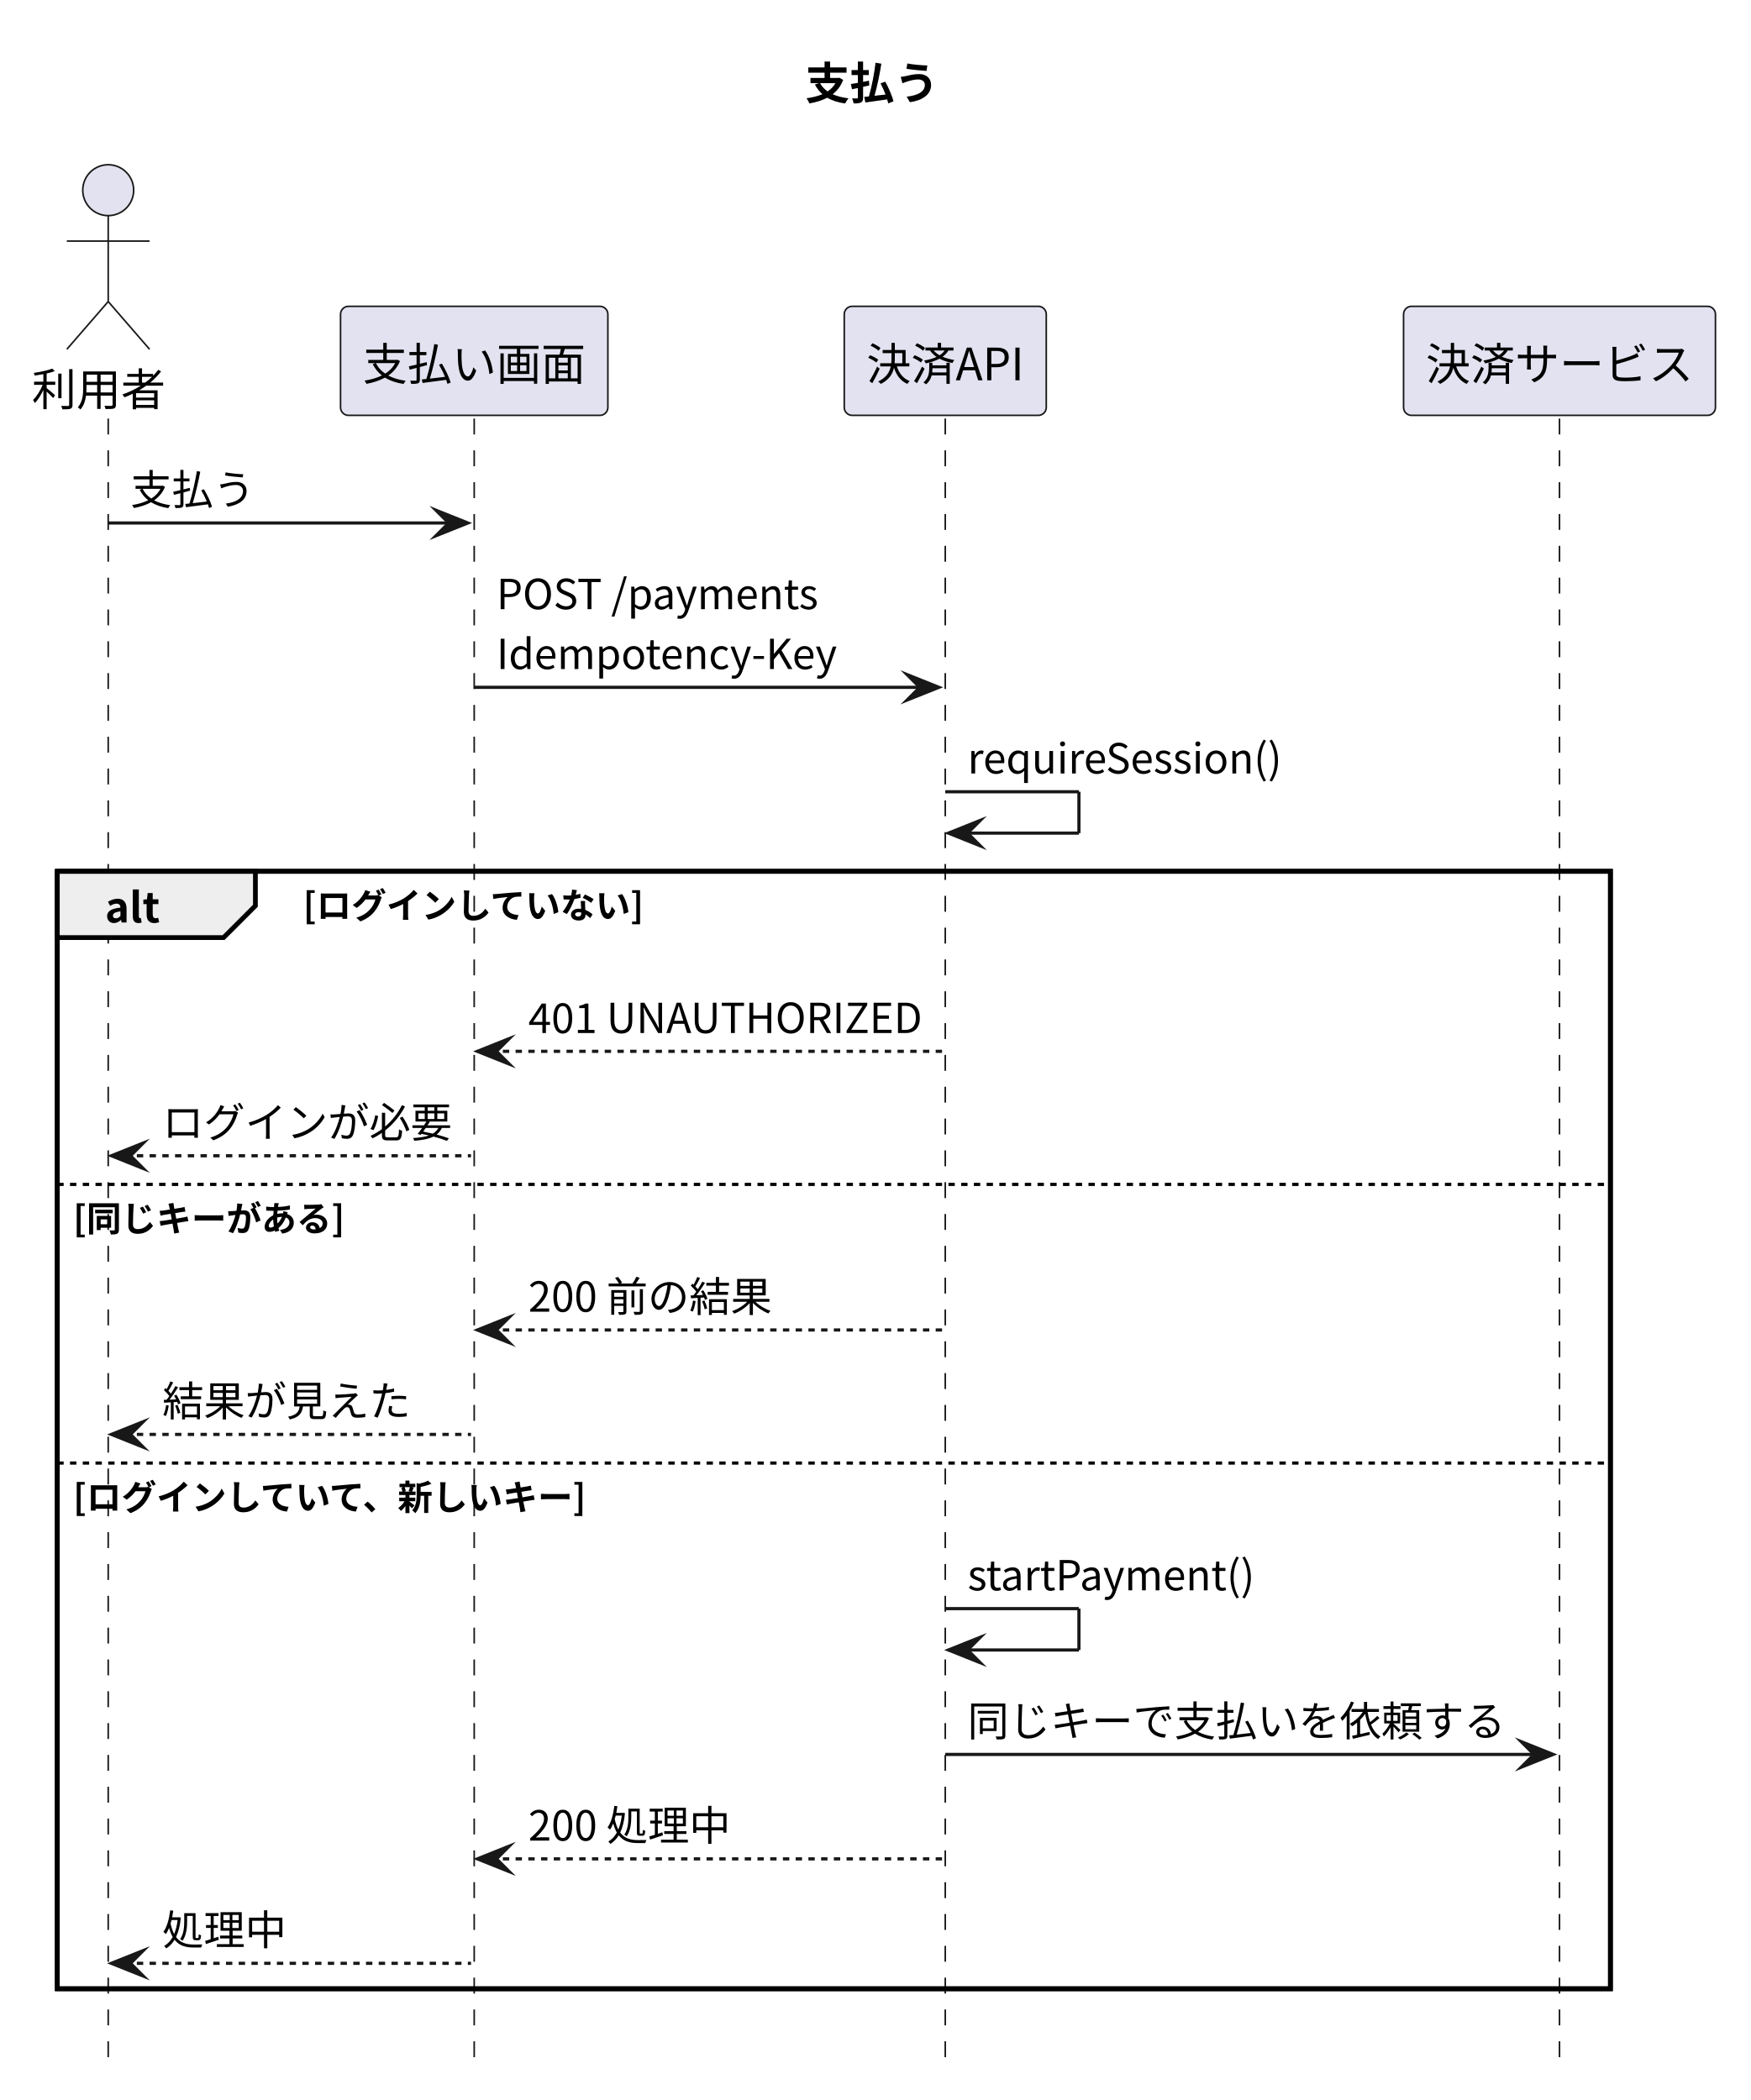
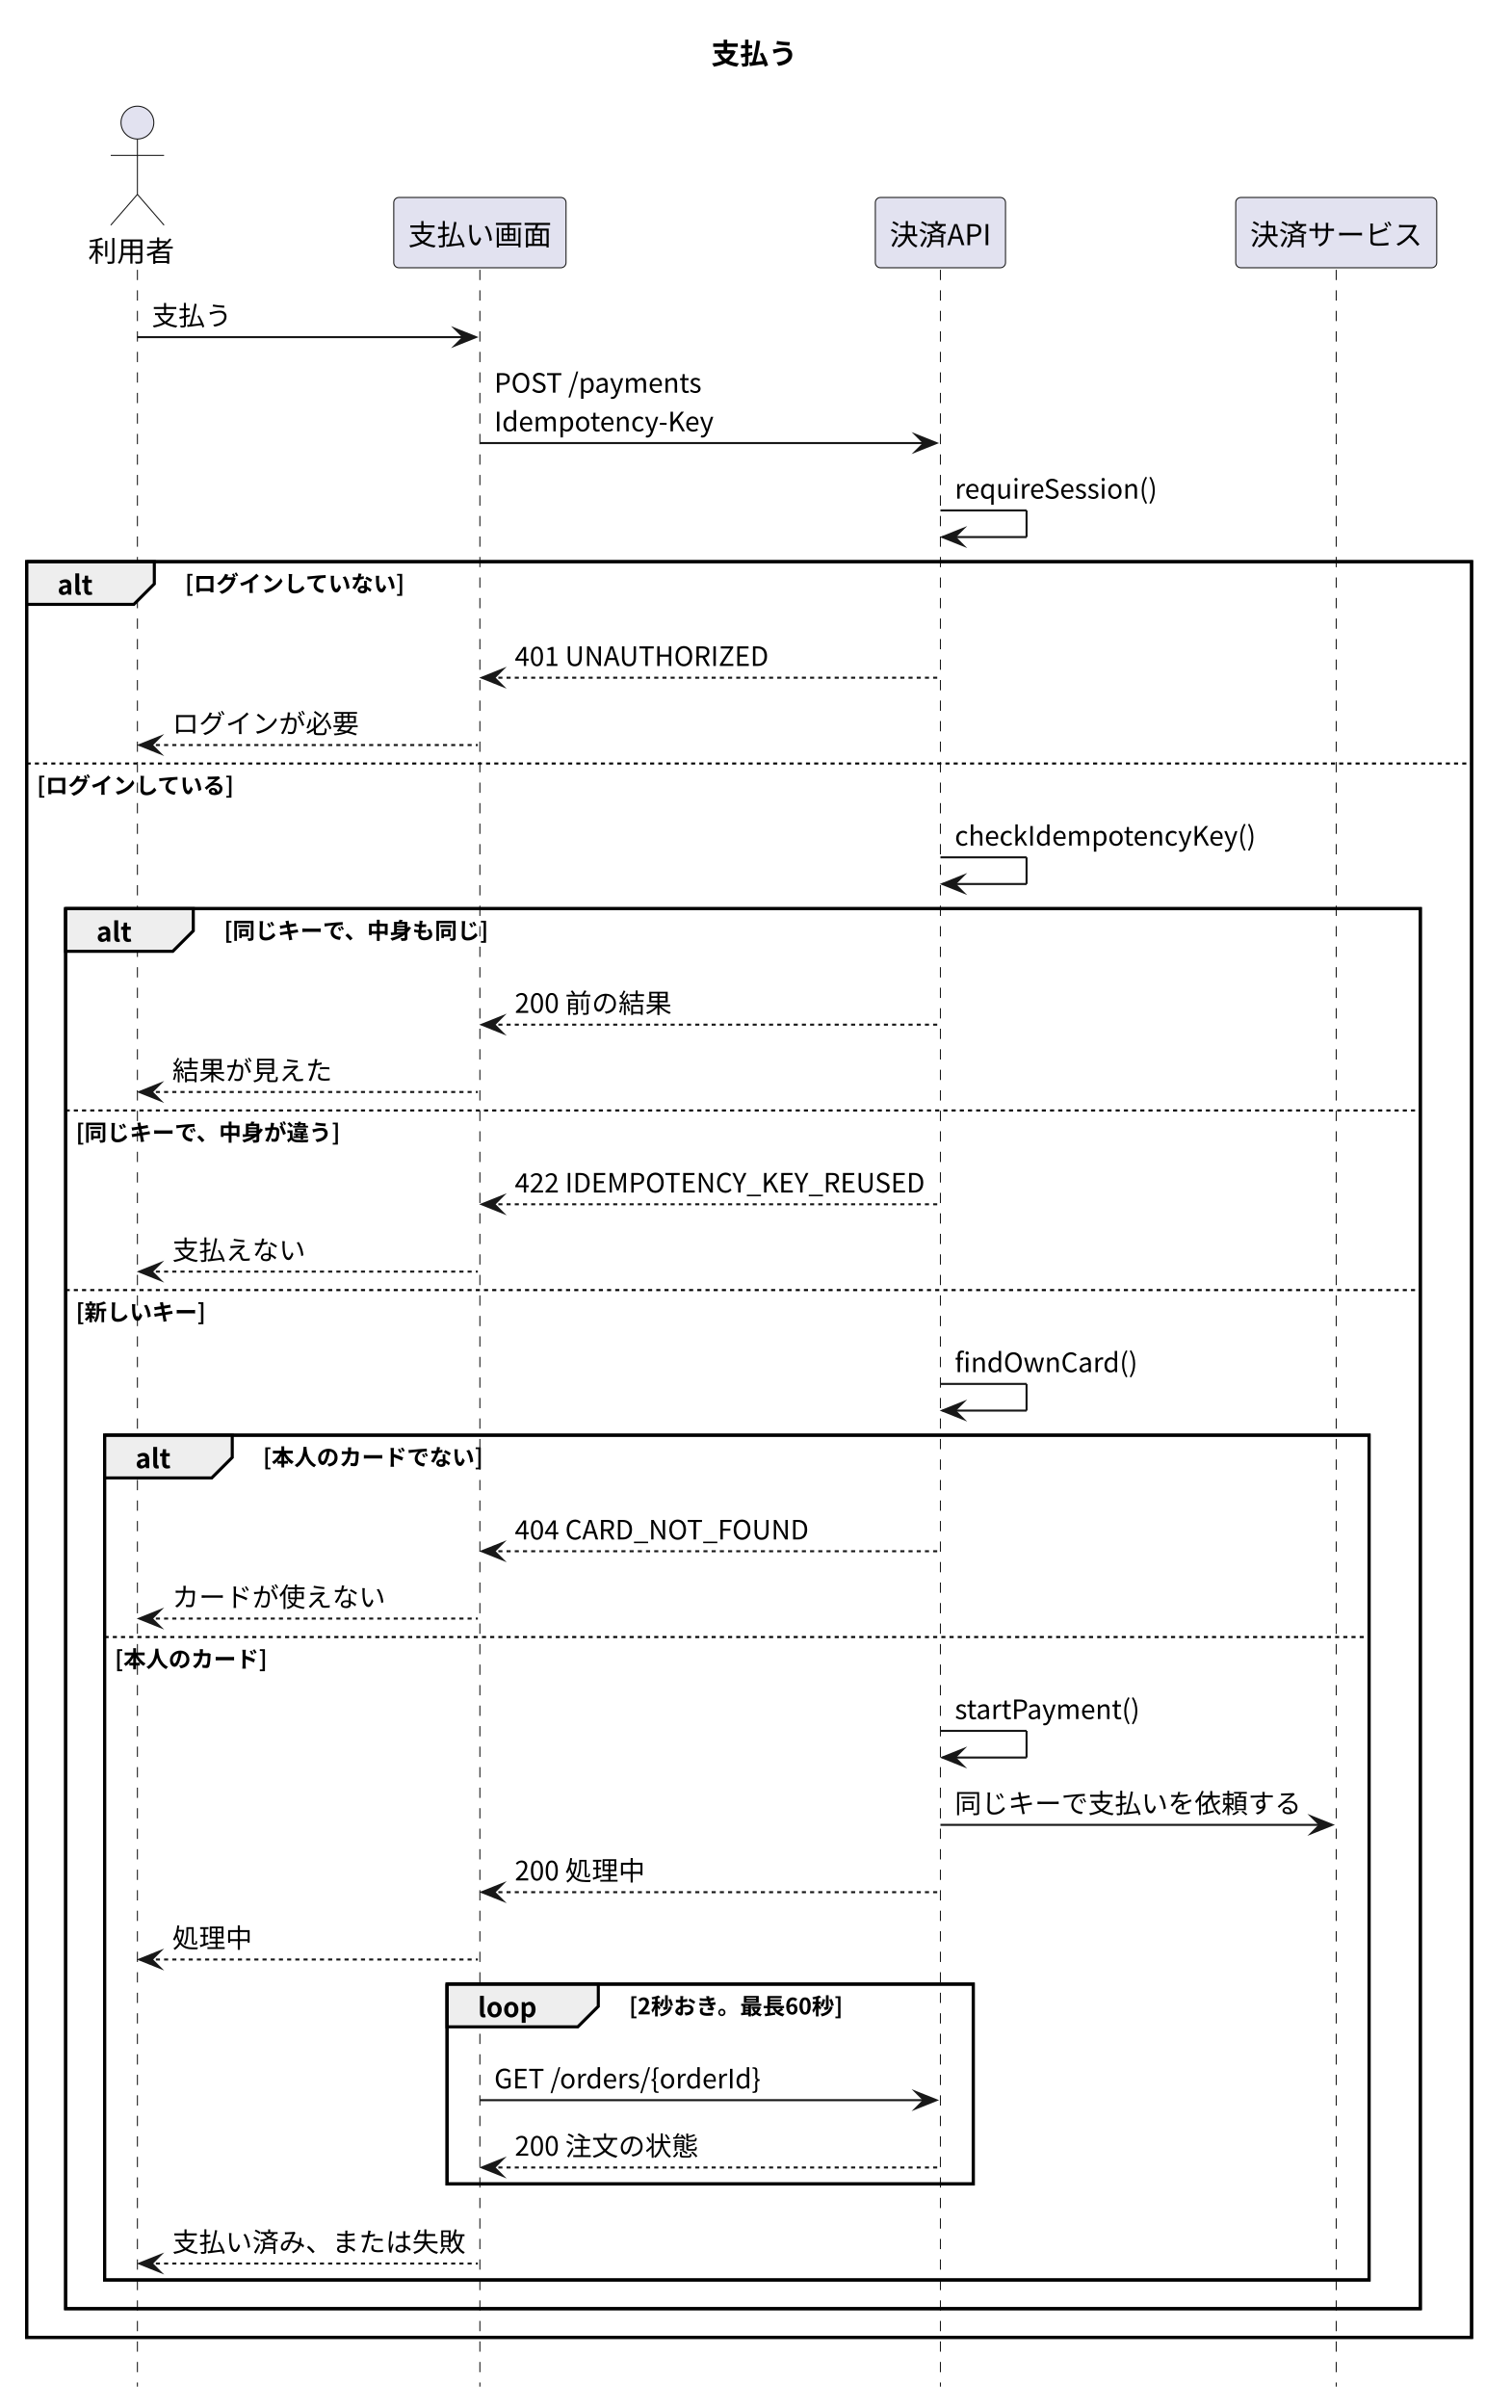
- <svg xmlns="http://www.w3.org/2000/svg" version="1.1" data-diagram-type="SEQUENCE" style="width:550px;height:660px;background:#FFFFFF;" width="550px" height="660px" viewBox="0 0 550 660" zoomAndPan="magnify" preserveAspectRatio="none" contentStyleType="text/css">
+ <svg xmlns="http://www.w3.org/2000/svg" version="1.1" data-diagram-type="SEQUENCE" style="width:737px;height:1174px;background:#FFFFFF;" width="737px" height="1174px" viewBox="0 0 737 1174" zoomAndPan="magnify" preserveAspectRatio="none" contentStyleType="text/css">
  <defs />
  <g font-family="sans-serif" lengthAdjust="spacing">
    <g class="title" data-source-line="6">
-       <text x="253.004" y="31.24" fill="#000" font-size="14" textLength="42" font-weight="700" font-family="'Noto Sans CJK JP'">支払う</text>
+       <text x="346.782" y="31.24" fill="#000" font-size="14" textLength="42" font-weight="700" font-family="'Noto Sans CJK JP'">支払う</text>
    </g>
-     <rect x="18" y="273.84" width="488.007" height="351.2" fill="none" style="stroke:#000;stroke-width:1.5;" />
+     <rect x="13" y="273.84" width="704.565" height="865.727" fill="none" style="stroke:#000;stroke-width:1.5;" />
+     <rect x="32" y="442.992" width="660.565" height="682.576" fill="none" style="stroke:#000;stroke-width:1.5;" />
+     <rect x="51" y="699.719" width="616.565" height="411.848" fill="none" style="stroke:#000;stroke-width:1.5;" />
+     <rect x="218" y="967.343" width="256.564" height="97.4" fill="none" style="stroke:#000;stroke-width:1.5;" />
    <g class="participant-lifeline" data-qualified-name="User" data-entity-uid="part1" id="part1-lifeline" data-source-line="8">
      <g>
-         <rect x="30.5" y="131.544" width="8" height="517.496" fill="#000" fill-opacity="0" />
-         <line x1="34" y1="131.544" x2="34" y2="649.04" style="stroke:#181818;stroke-width:0.5;stroke-dasharray:5,5;" />
+         <rect x="63.5" y="131.544" width="8" height="1032.023" fill="#000" fill-opacity="0" />
+         <line x1="67" y1="131.544" x2="67" y2="1163.567" style="stroke:#181818;stroke-width:0.5;stroke-dasharray:5,5;" />
      </g>
    </g>
    <g class="participant-lifeline" data-qualified-name="Screen" data-entity-uid="part2" id="part2-lifeline" data-source-line="9">
      <g>
-         <rect x="145.5" y="131.544" width="8" height="517.496" fill="#000" fill-opacity="0" />
-         <line x1="149" y1="131.544" x2="149" y2="649.04" style="stroke:#181818;stroke-width:0.5;stroke-dasharray:5,5;" />
+         <rect x="230.5" y="131.544" width="8" height="1032.023" fill="#000" fill-opacity="0" />
+         <line x1="234" y1="131.544" x2="234" y2="1163.567" style="stroke:#181818;stroke-width:0.5;stroke-dasharray:5,5;" />
      </g>
    </g>
    <g class="participant-lifeline" data-qualified-name="API" data-entity-uid="part3" id="part3-lifeline" data-source-line="10">
      <g>
-         <rect x="293.507" y="131.544" width="8" height="517.496" fill="#000" fill-opacity="0" />
-         <line x1="297.007" y1="131.544" x2="297.007" y2="649.04" style="stroke:#181818;stroke-width:0.5;stroke-dasharray:5,5;" />
+         <rect x="455.064" y="131.544" width="8" height="1032.023" fill="#000" fill-opacity="0" />
+         <line x1="458.564" y1="131.544" x2="458.564" y2="1163.567" style="stroke:#181818;stroke-width:0.5;stroke-dasharray:5,5;" />
      </g>
    </g>
    <g class="participant-lifeline" data-qualified-name="PSP" data-entity-uid="part4" id="part4-lifeline" data-source-line="11">
      <g>
-         <rect x="486.507" y="131.544" width="8" height="517.496" fill="#000" fill-opacity="0" />
-         <line x1="490.007" y1="131.544" x2="490.007" y2="649.04" style="stroke:#181818;stroke-width:0.5;stroke-dasharray:5,5;" />
+         <rect x="648.065" y="131.544" width="8" height="1032.023" fill="#000" fill-opacity="0" />
+         <line x1="651.565" y1="131.544" x2="651.565" y2="1163.567" style="stroke:#181818;stroke-width:0.5;stroke-dasharray:5,5;" />
      </g>
    </g>
    <g class="participant participant-head" data-qualified-name="User" data-entity-uid="part1" id="part1-head" data-source-line="8">
-       <text x="10" y="127.512" fill="#000" font-size="14" textLength="42" font-family="'Noto Sans CJK JP'">利用者</text>
-       <ellipse cx="34" cy="59.772" rx="8" ry="8" fill="#E2E2F0" style="stroke:#181818;stroke-width:0.5;" />
-       <path d="M34,67.772 L34,94.772 M21,75.772 L47,75.772 M34,94.772 L21,109.772 M34,94.772 L47,109.772" style="stroke:#181818;stroke-width:0.5;" fill="none" />
+       <text x="43" y="127.512" fill="#000" font-size="14" textLength="42" font-family="'Noto Sans CJK JP'">利用者</text>
+       <ellipse cx="67" cy="59.772" rx="8" ry="8" fill="#E2E2F0" style="stroke:#181818;stroke-width:0.5;" />
+       <path d="M67,67.772 L67,94.772 M54,75.772 L80,75.772 M67,94.772 L54,109.772 M67,94.772 L80,109.772" style="stroke:#181818;stroke-width:0.5;" fill="none" />
    </g>
    <g class="participant participant-head" data-qualified-name="Screen" data-entity-uid="part2" id="part2-head" data-source-line="9">
-       <rect x="107" y="96.272" width="84" height="34.272" fill="#E2E2F0" style="stroke:#181818;stroke-width:0.5;" rx="2.5" ry="2.5" />
-       <text x="114" y="119.512" fill="#000" font-size="14" textLength="70" font-family="'Noto Sans CJK JP'">支払い画面</text>
+       <rect x="192" y="96.272" width="84" height="34.272" fill="#E2E2F0" style="stroke:#181818;stroke-width:0.5;" rx="2.5" ry="2.5" />
+       <text x="199" y="119.512" fill="#000" font-size="14" textLength="70" font-family="'Noto Sans CJK JP'">支払い画面</text>
    </g>
    <g class="participant participant-head" data-qualified-name="API" data-entity-uid="part3" id="part3-head" data-source-line="10">
-       <rect x="265.269" y="96.272" width="63.476" height="34.272" fill="#E2E2F0" style="stroke:#181818;stroke-width:0.5;" rx="2.5" ry="2.5" />
-       <text x="272.269" y="119.512" fill="#000" font-size="14" textLength="49.476" font-family="'Noto Sans CJK JP'">決済API</text>
+       <rect x="426.826" y="96.272" width="63.476" height="34.272" fill="#E2E2F0" style="stroke:#181818;stroke-width:0.5;" rx="2.5" ry="2.5" />
+       <text x="433.826" y="119.512" fill="#000" font-size="14" textLength="49.476" font-family="'Noto Sans CJK JP'">決済API</text>
    </g>
    <g class="participant participant-head" data-qualified-name="PSP" data-entity-uid="part4" id="part4-head" data-source-line="11">
-       <rect x="441.008" y="96.272" width="98" height="34.272" fill="#E2E2F0" style="stroke:#181818;stroke-width:0.5;" rx="2.5" ry="2.5" />
-       <text x="448.008" y="119.512" fill="#000" font-size="14" textLength="84" font-family="'Noto Sans CJK JP'">決済サービス</text>
+       <rect x="602.565" y="96.272" width="98" height="34.272" fill="#E2E2F0" style="stroke:#181818;stroke-width:0.5;" rx="2.5" ry="2.5" />
+       <text x="609.565" y="119.512" fill="#000" font-size="14" textLength="84" font-family="'Noto Sans CJK JP'">決済サービス</text>
    </g>
    <g class="message" data-entity-1="part1" data-entity-2="part2" id="msg1" data-source-line="13">
-       <polygon points="137,160.368,147,164.368,137,168.368,141,164.368" fill="#181818" style="stroke:#181818;stroke-width:1;stroke-linejoin:miter;stroke-miterlimit:10;" />
-       <line x1="34" y1="164.368" x2="143" y2="164.368" style="stroke:#181818;stroke-width:1;" />
-       <text x="41" y="158.624" fill="#000" font-size="13" textLength="39" font-family="'Noto Sans CJK JP'">支払う</text>
+       <polygon points="222,160.368,232,164.368,222,168.368,226,164.368" fill="#181818" style="stroke:#181818;stroke-width:1;stroke-linejoin:miter;stroke-miterlimit:10;" />
+       <line x1="67" y1="164.368" x2="228" y2="164.368" style="stroke:#181818;stroke-width:1;" />
+       <text x="74" y="158.624" fill="#000" font-size="13" textLength="39" font-family="'Noto Sans CJK JP'">支払う</text>
    </g>
    <g class="message" data-entity-1="part2" data-entity-2="part3" id="msg2" data-source-line="14">
-       <polygon points="285.007,212.016,295.007,216.016,285.007,220.016,289.007,216.016" fill="#181818" style="stroke:#181818;stroke-width:1;stroke-linejoin:miter;stroke-miterlimit:10;" />
-       <line x1="149" y1="216.016" x2="291.007" y2="216.016" style="stroke:#181818;stroke-width:1;" />
-       <text x="156" y="191.448" fill="#000" font-size="13" textLength="101.725" font-family="'Noto Sans CJK JP'">POST /payments</text>
-       <text x="156" y="210.272" fill="#000" font-size="13" textLength="107.367" font-family="'Noto Sans CJK JP'">Idempotency-Key</text>
+       <polygon points="446.564,212.016,456.564,216.016,446.564,220.016,450.564,216.016" fill="#181818" style="stroke:#181818;stroke-width:1;stroke-linejoin:miter;stroke-miterlimit:10;" />
+       <line x1="234" y1="216.016" x2="452.564" y2="216.016" style="stroke:#181818;stroke-width:1;" />
+       <text x="241" y="191.448" fill="#000" font-size="13" textLength="101.725" font-family="'Noto Sans CJK JP'">POST /payments</text>
+       <text x="241" y="210.272" fill="#000" font-size="13" textLength="107.367" font-family="'Noto Sans CJK JP'">Idempotency-Key</text>
    </g>
    <g class="message" data-entity-1="part3" data-entity-2="part3" id="msg3" data-source-line="15">
-       <line x1="297.007" y1="248.84" x2="339.007" y2="248.84" style="stroke:#181818;stroke-width:1;" />
-       <line x1="339.007" y1="248.84" x2="339.007" y2="261.84" style="stroke:#181818;stroke-width:1;" />
-       <line x1="298.007" y1="261.84" x2="339.007" y2="261.84" style="stroke:#181818;stroke-width:1;" />
-       <polygon points="308.007,257.84,298.007,261.84,308.007,265.84,304.007,261.84" fill="#181818" style="stroke:#181818;stroke-width:1;stroke-linejoin:miter;stroke-miterlimit:10;" />
-       <text x="304.007" y="243.096" fill="#000" font-size="13" textLength="99.307" font-family="'Noto Sans CJK JP'">requireSession()</text>
+       <line x1="458.564" y1="248.84" x2="500.564" y2="248.84" style="stroke:#181818;stroke-width:1;" />
+       <line x1="500.564" y1="248.84" x2="500.564" y2="261.84" style="stroke:#181818;stroke-width:1;" />
+       <line x1="459.564" y1="261.84" x2="500.564" y2="261.84" style="stroke:#181818;stroke-width:1;" />
+       <polygon points="469.564,257.84,459.564,261.84,469.564,265.84,465.564,261.84" fill="#181818" style="stroke:#181818;stroke-width:1;stroke-linejoin:miter;stroke-miterlimit:10;" />
+       <text x="465.564" y="243.096" fill="#000" font-size="13" textLength="99.307" font-family="'Noto Sans CJK JP'">requireSession()</text>
    </g>
-     <path d="M18,273.84 L80.251,273.84 L80.251,284.664 L70.251,294.664 L18,294.664 L18,273.84" style="stroke:#000;stroke-width:1.5;" fill="#EEE" />
-     <rect x="18" y="273.84" width="488.007" height="351.2" fill="none" style="stroke:#000;stroke-width:1.5;" />
-     <text x="33" y="289.92" fill="#000" font-size="13" textLength="17.251" font-weight="700" font-family="'Noto Sans CJK JP'">alt</text>
-     <text x="95.251" y="288.6" fill="#000" font-size="11" textLength="107.315" font-weight="700" font-family="'Noto Sans CJK JP'">[ログインしていない]</text>
+     <path d="M13,273.84 L75.251,273.84 L75.251,284.664 L65.251,294.664 L13,294.664 L13,273.84" style="stroke:#000;stroke-width:1.5;" fill="#EEE" />
+     <rect x="13" y="273.84" width="704.565" height="865.727" fill="none" style="stroke:#000;stroke-width:1.5;" />
+     <text x="28" y="289.92" fill="#000" font-size="13" textLength="17.251" font-weight="700" font-family="'Noto Sans CJK JP'">alt</text>
+     <text x="90.251" y="288.6" fill="#000" font-size="11" textLength="107.315" font-weight="700" font-family="'Noto Sans CJK JP'">[ログインしていない]</text>
    <g class="message" data-entity-1="part3" data-entity-2="part2" id="msg4" data-source-line="17">
-       <polygon points="160,326.416,150,330.416,160,334.416,156,330.416" fill="#181818" style="stroke:#181818;stroke-width:1;stroke-linejoin:miter;stroke-miterlimit:10;" />
-       <line x1="154" y1="330.416" x2="296.007" y2="330.416" style="stroke:#181818;stroke-width:1;stroke-dasharray:2,2;" />
-       <text x="166" y="324.672" fill="#000" font-size="13" textLength="124.007" font-family="'Noto Sans CJK JP'">401 UNAUTHORIZED</text>
+       <polygon points="245,326.416,235,330.416,245,334.416,241,330.416" fill="#181818" style="stroke:#181818;stroke-width:1;stroke-linejoin:miter;stroke-miterlimit:10;" />
+       <line x1="239" y1="330.416" x2="457.564" y2="330.416" style="stroke:#181818;stroke-width:1;stroke-dasharray:2,2;" />
+       <text x="251" y="324.672" fill="#000" font-size="13" textLength="124.007" font-family="'Noto Sans CJK JP'">401 UNAUTHORIZED</text>
    </g>
    <g class="message" data-entity-1="part2" data-entity-2="part1" id="msg5" data-source-line="18">
-       <polygon points="45,359.24,35,363.24,45,367.24,41,363.24" fill="#181818" style="stroke:#181818;stroke-width:1;stroke-linejoin:miter;stroke-miterlimit:10;" />
-       <line x1="39" y1="363.24" x2="148" y2="363.24" style="stroke:#181818;stroke-width:1;stroke-dasharray:2,2;" />
-       <text x="51" y="357.496" fill="#000" font-size="13" textLength="91" font-family="'Noto Sans CJK JP'">ログインが必要</text>
+       <polygon points="78,359.24,68,363.24,78,367.24,74,363.24" fill="#181818" style="stroke:#181818;stroke-width:1;stroke-linejoin:miter;stroke-miterlimit:10;" />
+       <line x1="72" y1="363.24" x2="233" y2="363.24" style="stroke:#181818;stroke-width:1;stroke-dasharray:2,2;" />
+       <text x="84" y="357.496" fill="#000" font-size="13" textLength="91" font-family="'Noto Sans CJK JP'">ログインが必要</text>
    </g>
-     <line x1="18" y1="372.24" x2="506.007" y2="372.24" style="stroke:#000;stroke-width:1;stroke-dasharray:2,2;" />
-     <text x="23" y="387" fill="#000" font-size="11" textLength="85.315" font-weight="700" font-family="'Noto Sans CJK JP'">[同じキーがある]</text>
-     <g class="message" data-entity-1="part3" data-entity-2="part2" id="msg6" data-source-line="20">
-       <polygon points="160,413.992,150,417.992,160,421.992,156,417.992" fill="#181818" style="stroke:#181818;stroke-width:1;stroke-linejoin:miter;stroke-miterlimit:10;" />
-       <line x1="154" y1="417.992" x2="296.007" y2="417.992" style="stroke:#181818;stroke-width:1;stroke-dasharray:2,2;" />
-       <text x="166" y="412.248" fill="#000" font-size="13" textLength="76.557" font-family="'Noto Sans CJK JP'">200 前の結果</text>
+     <line x1="13" y1="372.24" x2="717.565" y2="372.24" style="stroke:#000;stroke-width:1;stroke-dasharray:2,2;" />
+     <text x="18" y="387" fill="#000" font-size="11" textLength="96.315" font-weight="700" font-family="'Noto Sans CJK JP'">[ログインしている]</text>
+     <g class="message" data-entity-1="part3" data-entity-2="part3" id="msg6" data-source-line="20">
+       <line x1="458.564" y1="417.992" x2="500.564" y2="417.992" style="stroke:#181818;stroke-width:1;" />
+       <line x1="500.564" y1="417.992" x2="500.564" y2="430.992" style="stroke:#181818;stroke-width:1;" />
+       <line x1="459.564" y1="430.992" x2="500.564" y2="430.992" style="stroke:#181818;stroke-width:1;" />
+       <polygon points="469.564,426.992,459.564,430.992,469.564,434.992,465.564,430.992" fill="#181818" style="stroke:#181818;stroke-width:1;stroke-linejoin:miter;stroke-miterlimit:10;" />
+       <text x="465.564" y="412.248" fill="#000" font-size="13" textLength="147.173" font-family="'Noto Sans CJK JP'">checkIdempotencyKey()</text>
    </g>
-     <g class="message" data-entity-1="part2" data-entity-2="part1" id="msg7" data-source-line="21">
-       <polygon points="45,446.816,35,450.816,45,454.816,41,450.816" fill="#181818" style="stroke:#181818;stroke-width:1;stroke-linejoin:miter;stroke-miterlimit:10;" />
-       <line x1="39" y1="450.816" x2="148" y2="450.816" style="stroke:#181818;stroke-width:1;stroke-dasharray:2,2;" />
-       <text x="51" y="445.072" fill="#000" font-size="13" textLength="78" font-family="'Noto Sans CJK JP'">結果が見えた</text>
+     <path d="M32,442.992 L94.251,442.992 L94.251,453.816 L84.251,463.816 L32,463.816 L32,442.992" style="stroke:#000;stroke-width:1.5;" fill="#EEE" />
+     <rect x="32" y="442.992" width="660.565" height="682.576" fill="none" style="stroke:#000;stroke-width:1.5;" />
+     <text x="47" y="459.072" fill="#000" font-size="13" textLength="17.251" font-weight="700" font-family="'Noto Sans CJK JP'">alt</text>
+     <text x="109.251" y="457.752" fill="#000" font-size="11" textLength="129.315" font-weight="700" font-family="'Noto Sans CJK JP'">[同じキーで、中身も同じ]</text>
+     <g class="message" data-entity-1="part3" data-entity-2="part2" id="msg7" data-source-line="22">
+       <polygon points="245,495.568,235,499.568,245,503.568,241,499.568" fill="#181818" style="stroke:#181818;stroke-width:1;stroke-linejoin:miter;stroke-miterlimit:10;" />
+       <line x1="239" y1="499.568" x2="457.564" y2="499.568" style="stroke:#181818;stroke-width:1;stroke-dasharray:2,2;" />
+       <text x="251" y="493.824" fill="#000" font-size="13" textLength="76.557" font-family="'Noto Sans CJK JP'">200 前の結果</text>
    </g>
-     <line x1="18" y1="459.816" x2="506.007" y2="459.816" style="stroke:#000;stroke-width:1;stroke-dasharray:2,2;" />
-     <text x="23" y="474.576" fill="#000" font-size="11" textLength="162.315" font-weight="700" font-family="'Noto Sans CJK JP'">[ログインしていて、新しいキー]</text>
-     <g class="message" data-entity-1="part3" data-entity-2="part3" id="msg8" data-source-line="23">
-       <line x1="297.007" y1="505.568" x2="339.007" y2="505.568" style="stroke:#181818;stroke-width:1;" />
-       <line x1="339.007" y1="505.568" x2="339.007" y2="518.568" style="stroke:#181818;stroke-width:1;" />
-       <line x1="298.007" y1="518.568" x2="339.007" y2="518.568" style="stroke:#181818;stroke-width:1;" />
-       <polygon points="308.007,514.568,298.007,518.568,308.007,522.568,304.007,518.568" fill="#181818" style="stroke:#181818;stroke-width:1;stroke-linejoin:miter;stroke-miterlimit:10;" />
-       <text x="304.007" y="499.824" fill="#000" font-size="13" textLength="91.429" font-family="'Noto Sans CJK JP'">startPayment()</text>
+     <g class="message" data-entity-1="part2" data-entity-2="part1" id="msg8" data-source-line="23">
+       <polygon points="78,528.392,68,532.392,78,536.392,74,532.392" fill="#181818" style="stroke:#181818;stroke-width:1;stroke-linejoin:miter;stroke-miterlimit:10;" />
+       <line x1="72" y1="532.392" x2="233" y2="532.392" style="stroke:#181818;stroke-width:1;stroke-dasharray:2,2;" />
+       <text x="84" y="526.648" fill="#000" font-size="13" textLength="78" font-family="'Noto Sans CJK JP'">結果が見えた</text>
    </g>
-     <g class="message" data-entity-1="part3" data-entity-2="part4" id="msg9" data-source-line="24">
-       <polygon points="478.007,547.392,488.007,551.392,478.007,555.392,482.007,551.392" fill="#181818" style="stroke:#181818;stroke-width:1;stroke-linejoin:miter;stroke-miterlimit:10;" />
-       <line x1="297.007" y1="551.392" x2="484.007" y2="551.392" style="stroke:#181818;stroke-width:1;" />
-       <text x="304.007" y="545.648" fill="#000" font-size="13" textLength="169" font-family="'Noto Sans CJK JP'">同じキーで支払いを依頼する</text>
+     <line x1="32" y1="541.392" x2="692.565" y2="541.392" style="stroke:#000;stroke-width:1;stroke-dasharray:2,2;" />
+     <text x="37" y="556.152" fill="#000" font-size="11" textLength="129.315" font-weight="700" font-family="'Noto Sans CJK JP'">[同じキーで、中身が違う]</text>
+     <g class="message" data-entity-1="part3" data-entity-2="part2" id="msg9" data-source-line="25">
+       <polygon points="245,583.144,235,587.144,245,591.144,241,587.144" fill="#181818" style="stroke:#181818;stroke-width:1;stroke-linejoin:miter;stroke-miterlimit:10;" />
+       <line x1="239" y1="587.144" x2="457.564" y2="587.144" style="stroke:#181818;stroke-width:1;stroke-dasharray:2,2;" />
+       <text x="251" y="581.4" fill="#000" font-size="13" textLength="200.564" font-family="'Noto Sans CJK JP'">422 IDEMPOTENCY_KEY_REUSED</text>
    </g>
-     <g class="message" data-entity-1="part3" data-entity-2="part2" id="msg10" data-source-line="25">
-       <polygon points="160,580.216,150,584.216,160,588.216,156,584.216" fill="#181818" style="stroke:#181818;stroke-width:1;stroke-linejoin:miter;stroke-miterlimit:10;" />
-       <line x1="154" y1="584.216" x2="296.007" y2="584.216" style="stroke:#181818;stroke-width:1;stroke-dasharray:2,2;" />
-       <text x="166" y="578.472" fill="#000" font-size="13" textLength="63.557" font-family="'Noto Sans CJK JP'">200 処理中</text>
+     <g class="message" data-entity-1="part2" data-entity-2="part1" id="msg10" data-source-line="26">
+       <polygon points="78,615.968,68,619.968,78,623.968,74,619.968" fill="#181818" style="stroke:#181818;stroke-width:1;stroke-linejoin:miter;stroke-miterlimit:10;" />
+       <line x1="72" y1="619.968" x2="233" y2="619.968" style="stroke:#181818;stroke-width:1;stroke-dasharray:2,2;" />
+       <text x="84" y="614.224" fill="#000" font-size="13" textLength="65" font-family="'Noto Sans CJK JP'">支払えない</text>
    </g>
-     <g class="message" data-entity-1="part2" data-entity-2="part1" id="msg11" data-source-line="26">
-       <polygon points="45,613.04,35,617.04,45,621.04,41,617.04" fill="#181818" style="stroke:#181818;stroke-width:1;stroke-linejoin:miter;stroke-miterlimit:10;" />
-       <line x1="39" y1="617.04" x2="148" y2="617.04" style="stroke:#181818;stroke-width:1;stroke-dasharray:2,2;" />
-       <text x="51" y="611.296" fill="#000" font-size="13" textLength="39" font-family="'Noto Sans CJK JP'">処理中</text>
+     <line x1="32" y1="628.968" x2="692.565" y2="628.968" style="stroke:#000;stroke-width:1;stroke-dasharray:2,2;" />
+     <text x="37" y="643.727" fill="#000" font-size="11" textLength="63.316" font-weight="700" font-family="'Noto Sans CJK JP'">[新しいキー]</text>
+     <g class="message" data-entity-1="part3" data-entity-2="part3" id="msg11" data-source-line="28">
+       <line x1="458.564" y1="674.719" x2="500.564" y2="674.719" style="stroke:#181818;stroke-width:1;" />
+       <line x1="500.564" y1="674.719" x2="500.564" y2="687.719" style="stroke:#181818;stroke-width:1;" />
+       <line x1="459.564" y1="687.719" x2="500.564" y2="687.719" style="stroke:#181818;stroke-width:1;" />
+       <polygon points="469.564,683.719,459.564,687.719,469.564,691.719,465.564,687.719" fill="#181818" style="stroke:#181818;stroke-width:1;stroke-linejoin:miter;stroke-miterlimit:10;" />
+       <text x="465.564" y="668.975" fill="#000" font-size="13" textLength="89.297" font-family="'Noto Sans CJK JP'">findOwnCard()</text>
+     </g>
+     <path d="M51,699.719 L113.251,699.719 L113.251,710.543 L103.251,720.543 L51,720.543 L51,699.719" style="stroke:#000;stroke-width:1.5;" fill="#EEE" />
+     <rect x="51" y="699.719" width="616.565" height="411.848" fill="none" style="stroke:#000;stroke-width:1.5;" />
+     <text x="66" y="715.799" fill="#000" font-size="13" textLength="17.251" font-weight="700" font-family="'Noto Sans CJK JP'">alt</text>
+     <text x="128.251" y="714.479" fill="#000" font-size="11" textLength="107.315" font-weight="700" font-family="'Noto Sans CJK JP'">[本人のカードでない]</text>
+     <g class="message" data-entity-1="part3" data-entity-2="part2" id="msg12" data-source-line="30">
+       <polygon points="245,752.295,235,756.295,245,760.295,241,756.295" fill="#181818" style="stroke:#181818;stroke-width:1;stroke-linejoin:miter;stroke-miterlimit:10;" />
+       <line x1="239" y1="756.295" x2="457.564" y2="756.295" style="stroke:#181818;stroke-width:1;stroke-dasharray:2,2;" />
+       <text x="251" y="750.551" fill="#000" font-size="13" textLength="143.858" font-family="'Noto Sans CJK JP'">404 CARD_NOT_FOUND</text>
+     </g>
+     <g class="message" data-entity-1="part2" data-entity-2="part1" id="msg13" data-source-line="31">
+       <polygon points="78,785.119,68,789.119,78,793.119,74,789.119" fill="#181818" style="stroke:#181818;stroke-width:1;stroke-linejoin:miter;stroke-miterlimit:10;" />
+       <line x1="72" y1="789.119" x2="233" y2="789.119" style="stroke:#181818;stroke-width:1;stroke-dasharray:2,2;" />
+       <text x="84" y="783.375" fill="#000" font-size="13" textLength="104" font-family="'Noto Sans CJK JP'">カードが使えない</text>
+     </g>
+     <line x1="51" y1="798.119" x2="667.565" y2="798.119" style="stroke:#000;stroke-width:1;stroke-dasharray:2,2;" />
+     <text x="56" y="812.879" fill="#000" font-size="11" textLength="74.315" font-weight="700" font-family="'Noto Sans CJK JP'">[本人のカード]</text>
+     <g class="message" data-entity-1="part3" data-entity-2="part3" id="msg14" data-source-line="33">
+       <line x1="458.564" y1="843.871" x2="500.564" y2="843.871" style="stroke:#181818;stroke-width:1;" />
+       <line x1="500.564" y1="843.871" x2="500.564" y2="856.871" style="stroke:#181818;stroke-width:1;" />
+       <line x1="459.564" y1="856.871" x2="500.564" y2="856.871" style="stroke:#181818;stroke-width:1;" />
+       <polygon points="469.564,852.871,459.564,856.871,469.564,860.871,465.564,856.871" fill="#181818" style="stroke:#181818;stroke-width:1;stroke-linejoin:miter;stroke-miterlimit:10;" />
+       <text x="465.564" y="838.127" fill="#000" font-size="13" textLength="91.429" font-family="'Noto Sans CJK JP'">startPayment()</text>
+     </g>
+     <g class="message" data-entity-1="part3" data-entity-2="part4" id="msg15" data-source-line="34">
+       <polygon points="639.565,885.695,649.565,889.695,639.565,893.695,643.565,889.695" fill="#181818" style="stroke:#181818;stroke-width:1;stroke-linejoin:miter;stroke-miterlimit:10;" />
+       <line x1="458.564" y1="889.695" x2="645.565" y2="889.695" style="stroke:#181818;stroke-width:1;" />
+       <text x="465.564" y="883.951" fill="#000" font-size="13" textLength="169" font-family="'Noto Sans CJK JP'">同じキーで支払いを依頼する</text>
+     </g>
+     <g class="message" data-entity-1="part3" data-entity-2="part2" id="msg16" data-source-line="35">
+       <polygon points="245,918.519,235,922.519,245,926.519,241,922.519" fill="#181818" style="stroke:#181818;stroke-width:1;stroke-linejoin:miter;stroke-miterlimit:10;" />
+       <line x1="239" y1="922.519" x2="457.564" y2="922.519" style="stroke:#181818;stroke-width:1;stroke-dasharray:2,2;" />
+       <text x="251" y="916.775" fill="#000" font-size="13" textLength="63.557" font-family="'Noto Sans CJK JP'">200 処理中</text>
+     </g>
+     <g class="message" data-entity-1="part2" data-entity-2="part1" id="msg17" data-source-line="36">
+       <polygon points="78,951.343,68,955.343,78,959.343,74,955.343" fill="#181818" style="stroke:#181818;stroke-width:1;stroke-linejoin:miter;stroke-miterlimit:10;" />
+       <line x1="72" y1="955.343" x2="233" y2="955.343" style="stroke:#181818;stroke-width:1;stroke-dasharray:2,2;" />
+       <text x="84" y="949.599" fill="#000" font-size="13" textLength="39" font-family="'Noto Sans CJK JP'">処理中</text>
+     </g>
+     <path d="M218,967.343 L291.743,967.343 L291.743,978.167 L281.743,988.167 L218,988.167 L218,967.343" style="stroke:#000;stroke-width:1.5;" fill="#EEE" />
+     <rect x="218" y="967.343" width="256.564" height="97.4" fill="none" style="stroke:#000;stroke-width:1.5;" />
+     <text x="233" y="983.423" fill="#000" font-size="13" textLength="28.743" font-weight="700" font-family="'Noto Sans CJK JP'">loop</text>
+     <text x="306.743" y="982.103" fill="#000" font-size="11" textLength="104.785" font-weight="700" font-family="'Noto Sans CJK JP'">[2秒おき。最長60秒]</text>
+     <g class="message" data-entity-1="part2" data-entity-2="part3" id="msg18" data-source-line="38">
+       <polygon points="446.564,1019.919,456.564,1023.919,446.564,1027.919,450.564,1023.919" fill="#181818" style="stroke:#181818;stroke-width:1;stroke-linejoin:miter;stroke-miterlimit:10;" />
+       <line x1="234" y1="1023.919" x2="452.564" y2="1023.919" style="stroke:#181818;stroke-width:1;" />
+       <text x="241" y="1018.175" fill="#000" font-size="13" textLength="130.702" font-family="'Noto Sans CJK JP'">GET /orders/{orderId}</text>
+     </g>
+     <g class="message" data-entity-1="part3" data-entity-2="part2" id="msg19" data-source-line="39">
+       <polygon points="245,1052.743,235,1056.743,245,1060.743,241,1056.743" fill="#181818" style="stroke:#181818;stroke-width:1;stroke-linejoin:miter;stroke-miterlimit:10;" />
+       <line x1="239" y1="1056.743" x2="457.564" y2="1056.743" style="stroke:#181818;stroke-width:1;stroke-dasharray:2,2;" />
+       <text x="251" y="1050.999" fill="#000" font-size="13" textLength="89.557" font-family="'Noto Sans CJK JP'">200 注文の状態</text>
+     </g>
+     <g class="message" data-entity-1="part2" data-entity-2="part1" id="msg20" data-source-line="41">
+       <polygon points="78,1099.567,68,1103.567,78,1107.567,74,1103.567" fill="#181818" style="stroke:#181818;stroke-width:1;stroke-linejoin:miter;stroke-miterlimit:10;" />
+       <line x1="72" y1="1103.567" x2="233" y2="1103.567" style="stroke:#181818;stroke-width:1;stroke-dasharray:2,2;" />
+       <text x="84" y="1097.823" fill="#000" font-size="13" textLength="143" font-family="'Noto Sans CJK JP'">支払い済み、または失敗</text>
    </g>
  </g>
</svg>
